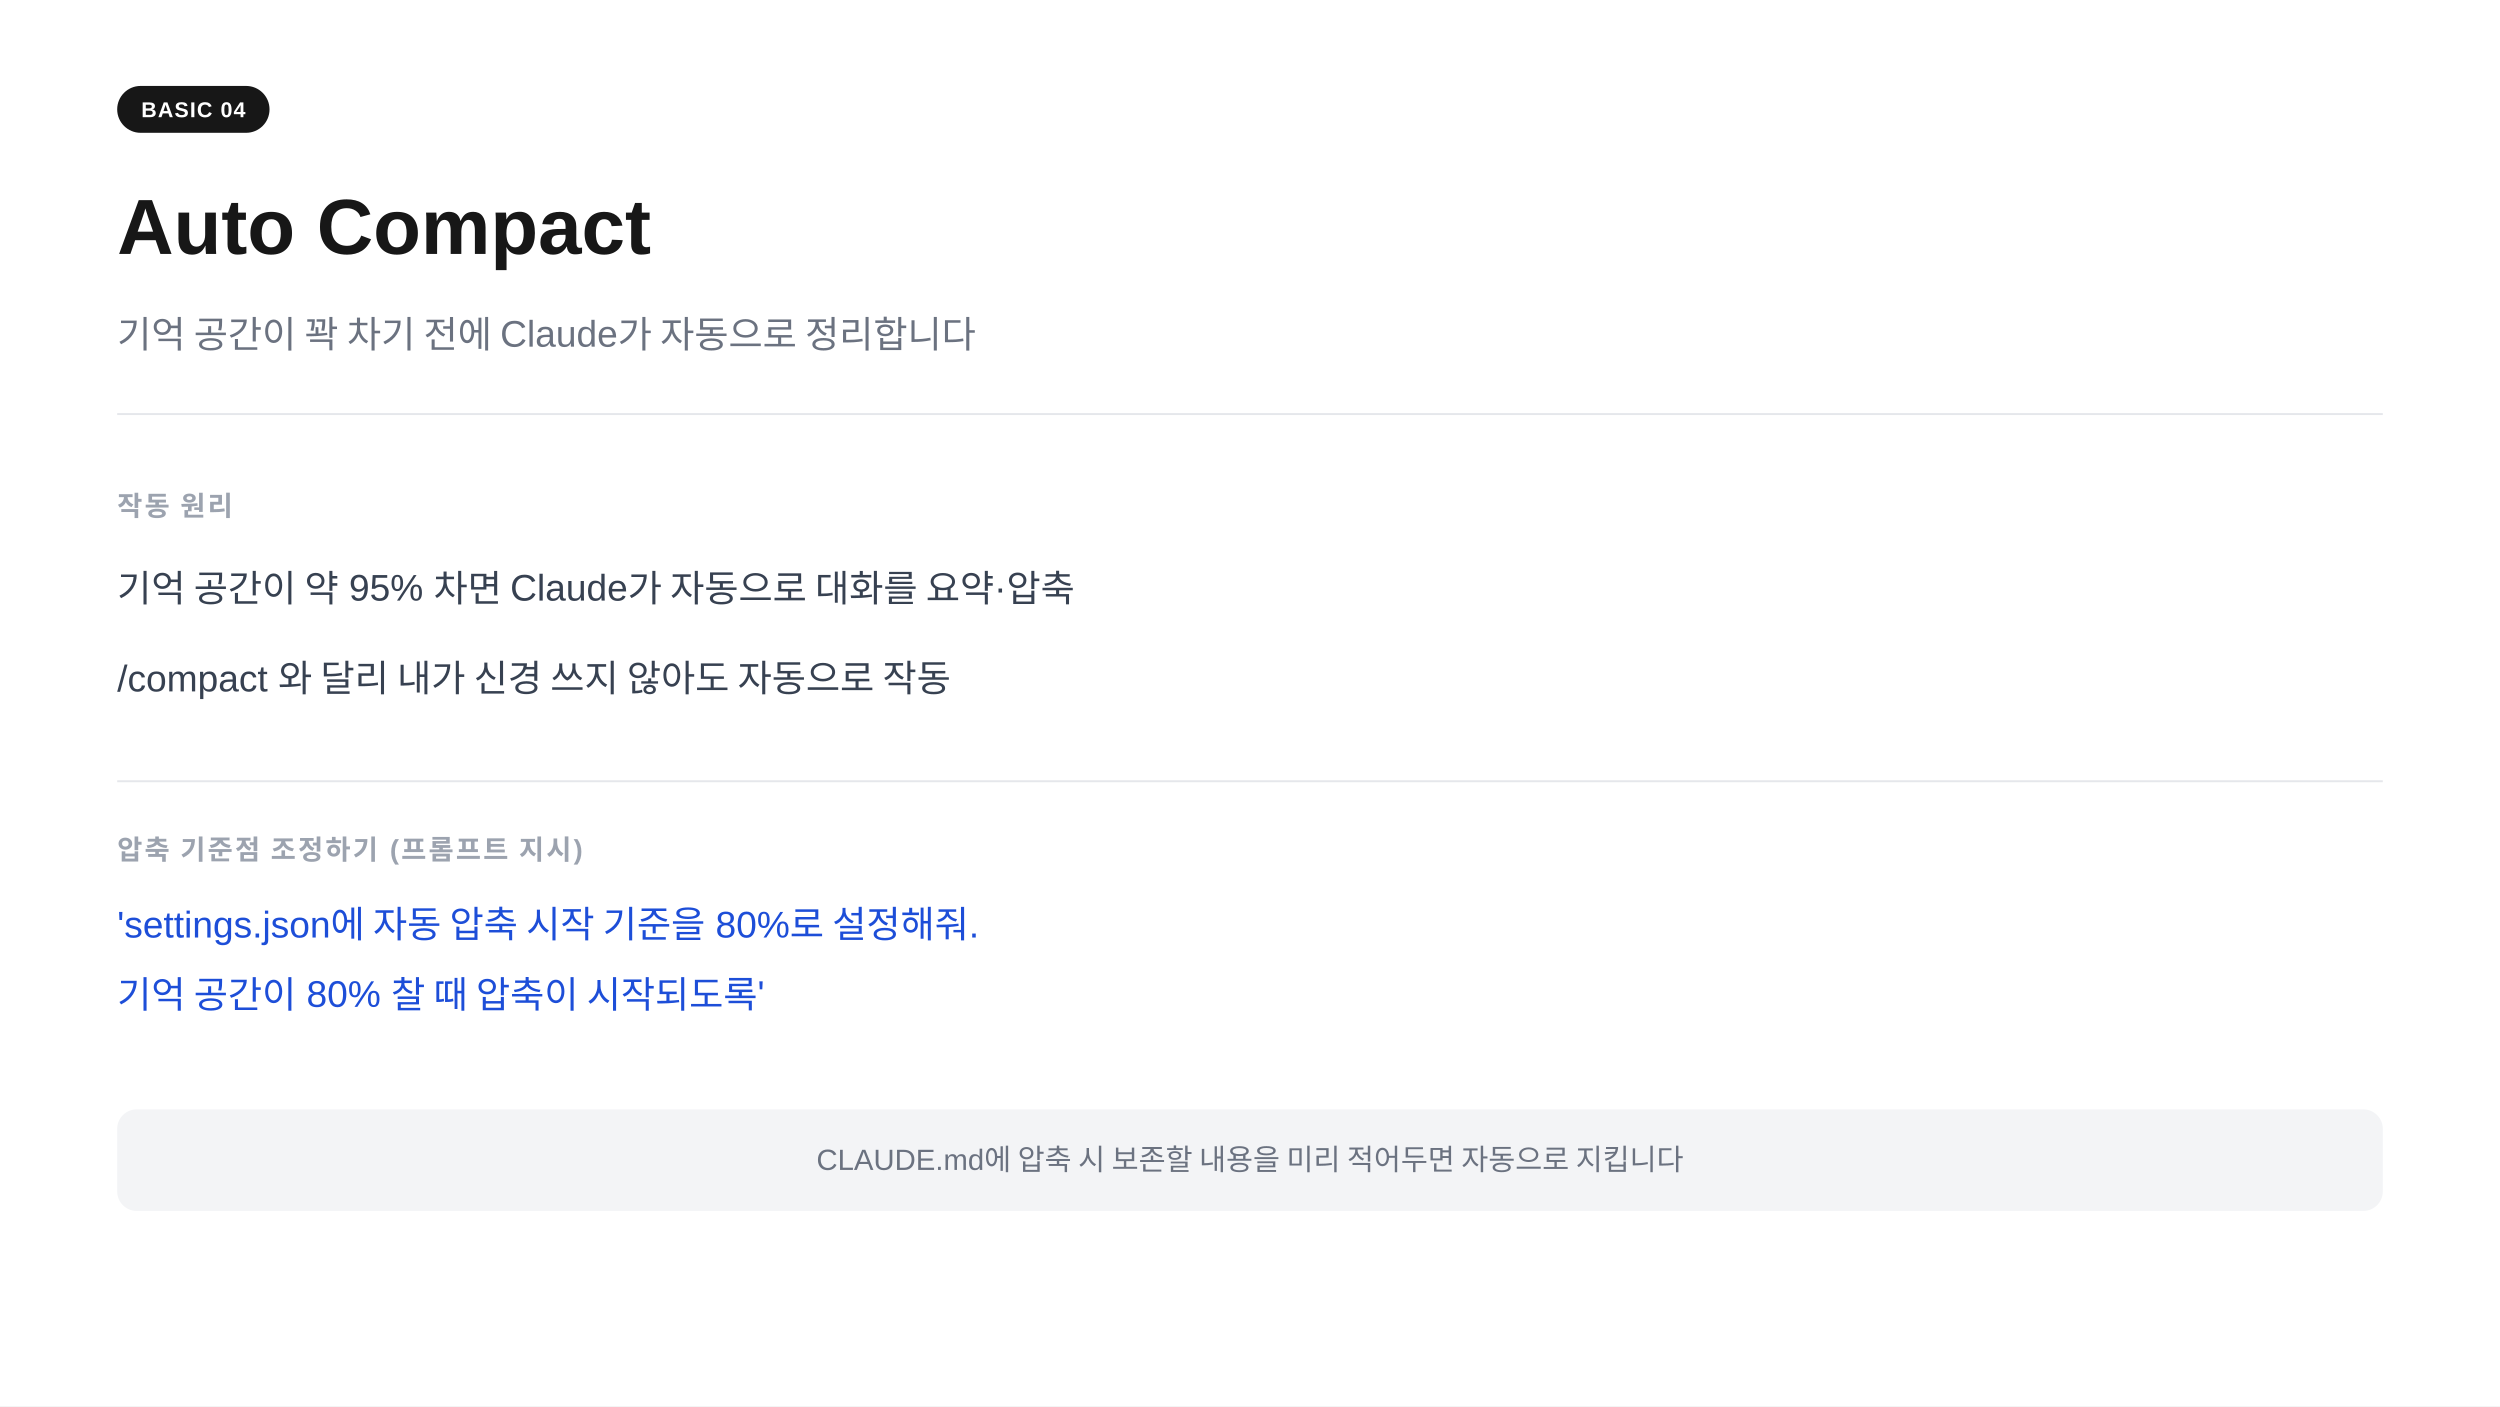
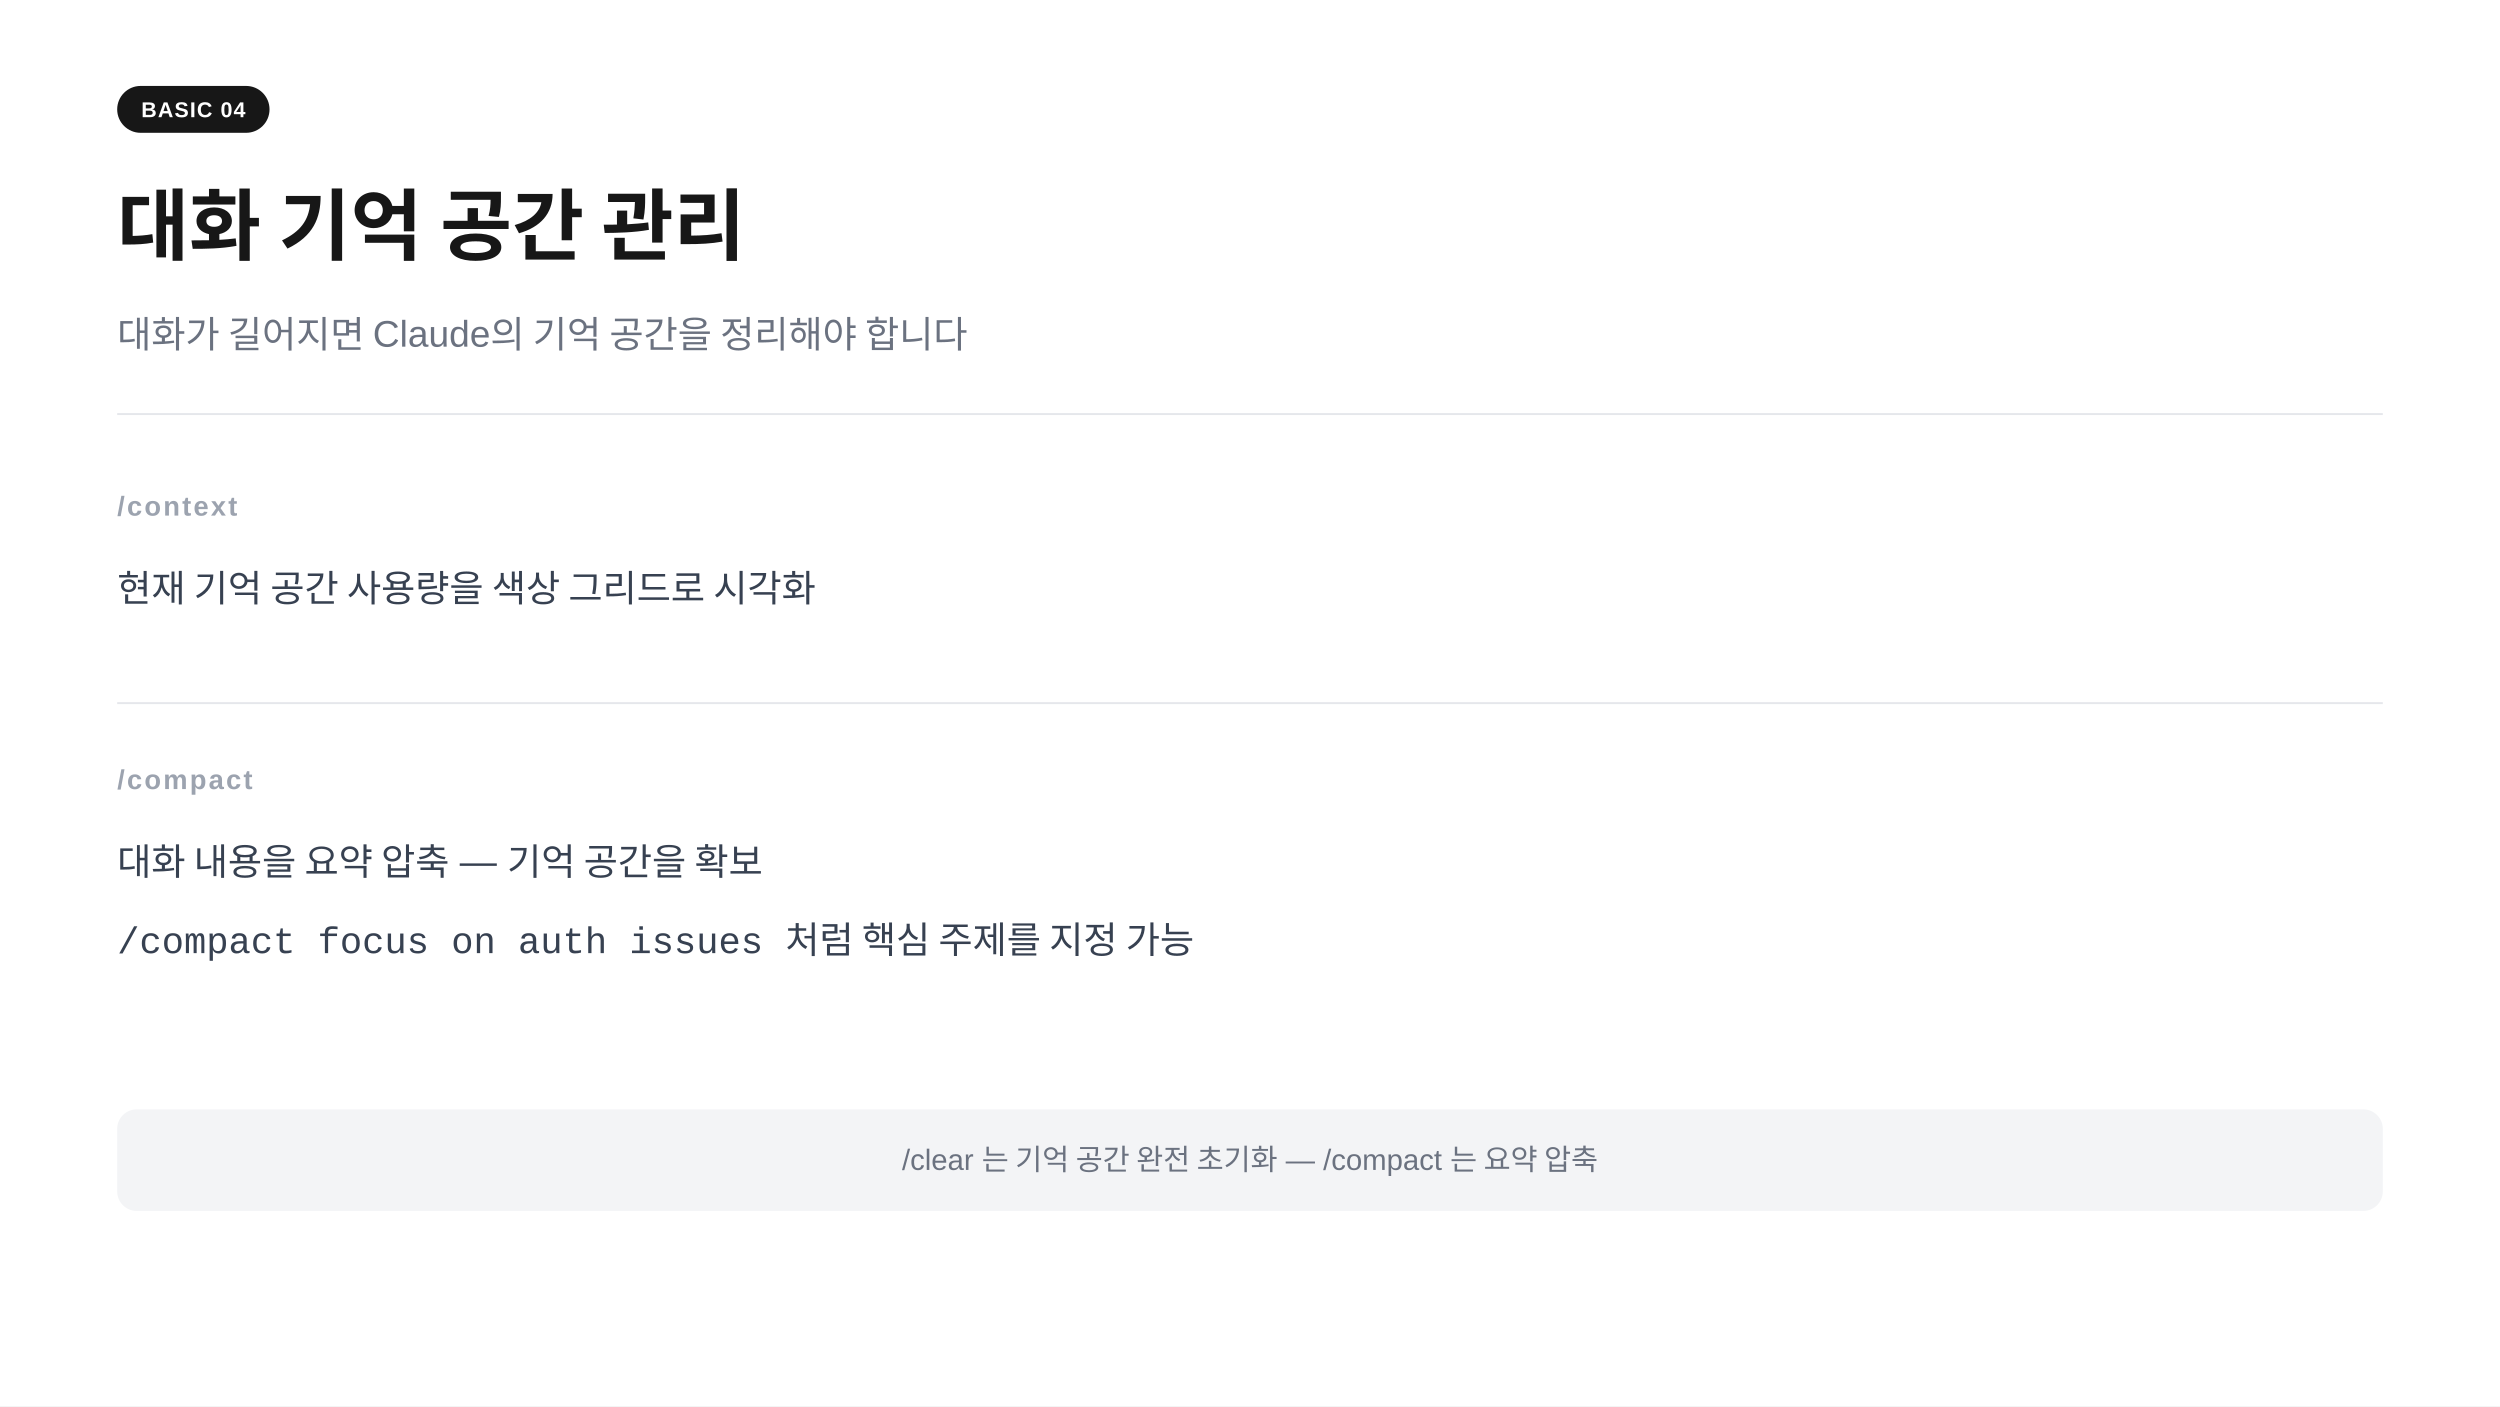
<svg xmlns="http://www.w3.org/2000/svg" width="1280" height="720" viewBox="0 0 1280 720">
  <rect width="1280" height="720" fill="#ffffff" />
  <rect x="60" y="44" width="78" height="24" rx="12" fill="#171717" />
  <text x="99" y="60" text-anchor="middle" font-family="-apple-system,BlinkMacSystemFont,'Segoe UI',Arial,sans-serif" font-size="11" font-weight="700" fill="#ffffff" letter-spacing="0.05em">BASIC 04</text>
-   <text x="60" y="130" font-family="-apple-system,BlinkMacSystemFont,'Segoe UI',Arial,sans-serif" font-size="40" font-weight="700" fill="#171717">Auto Compact</text>
-   <text x="60" y="178" font-family="-apple-system,BlinkMacSystemFont,'Segoe UI',Arial,sans-serif" font-size="19" fill="#6b7280">기억 공간이 꽉 차기 전에 Claude가 자동으로 정리합니다</text>
+   <text x="60" y="130" font-family="-apple-system,BlinkMacSystemFont,'Segoe UI',Arial,sans-serif" font-size="40" font-weight="700" fill="#171717">대화 기억 공간 관리</text>
+   <text x="60" y="178" font-family="-apple-system,BlinkMacSystemFont,'Segoe UI',Arial,sans-serif" font-size="19" fill="#6b7280">대화가 길어지면 Claude의 기억 공간을 정리해야 합니다</text>
  <line x1="60" y1="212" x2="1220" y2="212" stroke="#e5e7eb" stroke-width="1" />
-   <text x="60" y="264" font-family="-apple-system,BlinkMacSystemFont,'Segoe UI',Arial,sans-serif" font-size="14" font-weight="600" fill="#9ca3af" letter-spacing="0.08em">작동 원리</text>
-   <text x="60" y="308" font-family="-apple-system,BlinkMacSystemFont,'Segoe UI',Arial,sans-serif" font-size="19" fill="#374151">기억 공간이 약 95% 차면 Claude가 자동으로 대화를 요약·압축</text>
-   <text x="60" y="354" font-family="-apple-system,BlinkMacSystemFont,'Segoe UI',Arial,sans-serif" font-size="19" fill="#374151">/compact 와 달리 내가 신경 쓰지 않아도 자동으로 작동</text>
-   <line x1="60" y1="400" x2="1220" y2="400" stroke="#e5e7eb" stroke-width="1" />
-   <text x="60" y="440" font-family="-apple-system,BlinkMacSystemFont,'Segoe UI',Arial,sans-serif" font-size="14" font-weight="600" fill="#9ca3af" letter-spacing="0.08em">압축 기준점 조정하기  (프롬프트 지시)</text>
-   <text x="60" y="480" font-family="-apple-system,BlinkMacSystemFont,'Segoe UI',Arial,sans-serif" font-size="19" fill="#1d4ed8">'settings.json에 자동 압축 시작 기준을 80%로 설정해줘.</text>
-   <text x="60" y="516" font-family="-apple-system,BlinkMacSystemFont,'Segoe UI',Arial,sans-serif" font-size="19" fill="#1d4ed8"> 기억 공간이 80% 찰 때 압축이 시작되도록'</text>
+   <text x="60" y="264" font-family="-apple-system,BlinkMacSystemFont,'Segoe UI',Arial,sans-serif" font-size="14" font-weight="600" fill="#9ca3af" letter-spacing="0.08em">/context</text>
+   <text x="60" y="308" font-family="-apple-system,BlinkMacSystemFont,'Segoe UI',Arial,sans-serif" font-size="19" fill="#374151">현재 기억 공간 사용량을 색상 그리드로 시각화</text>
+   <line x1="60" y1="360" x2="1220" y2="360" stroke="#e5e7eb" stroke-width="1" />
+   <text x="60" y="404" font-family="-apple-system,BlinkMacSystemFont,'Segoe UI',Arial,sans-serif" font-size="14" font-weight="600" fill="#9ca3af" letter-spacing="0.08em">/compact</text>
+   <text x="60" y="448" font-family="-apple-system,BlinkMacSystemFont,'Segoe UI',Arial,sans-serif" font-size="19" fill="#374151">대화 내용을 요약 압축  —  기억 공간을 확보</text>
+   <text x="60" y="488" font-family="'Courier New',Courier,monospace" font-size="19" fill="#374151">/compact focus on auth issues  처럼 핵심 주제를 지정 가능</text>
  <rect x="60" y="568" width="1160" height="52" rx="10" fill="#f3f4f6" />
-   <text x="640" y="599" text-anchor="middle" font-family="-apple-system,BlinkMacSystemFont,'Segoe UI',Arial,sans-serif" font-size="15" fill="#6b7280">CLAUDE.md에 압축 시 보존할 내용을 미리 적어두면 자동으로 지킵니다</text>
+   <text x="640" y="599" text-anchor="middle" font-family="-apple-system,BlinkMacSystemFont,'Segoe UI',Arial,sans-serif" font-size="15" fill="#6b7280">/clear 는 기억 공간 완전 초기화  —  /compact 는 요약 압축</text>
</svg>
